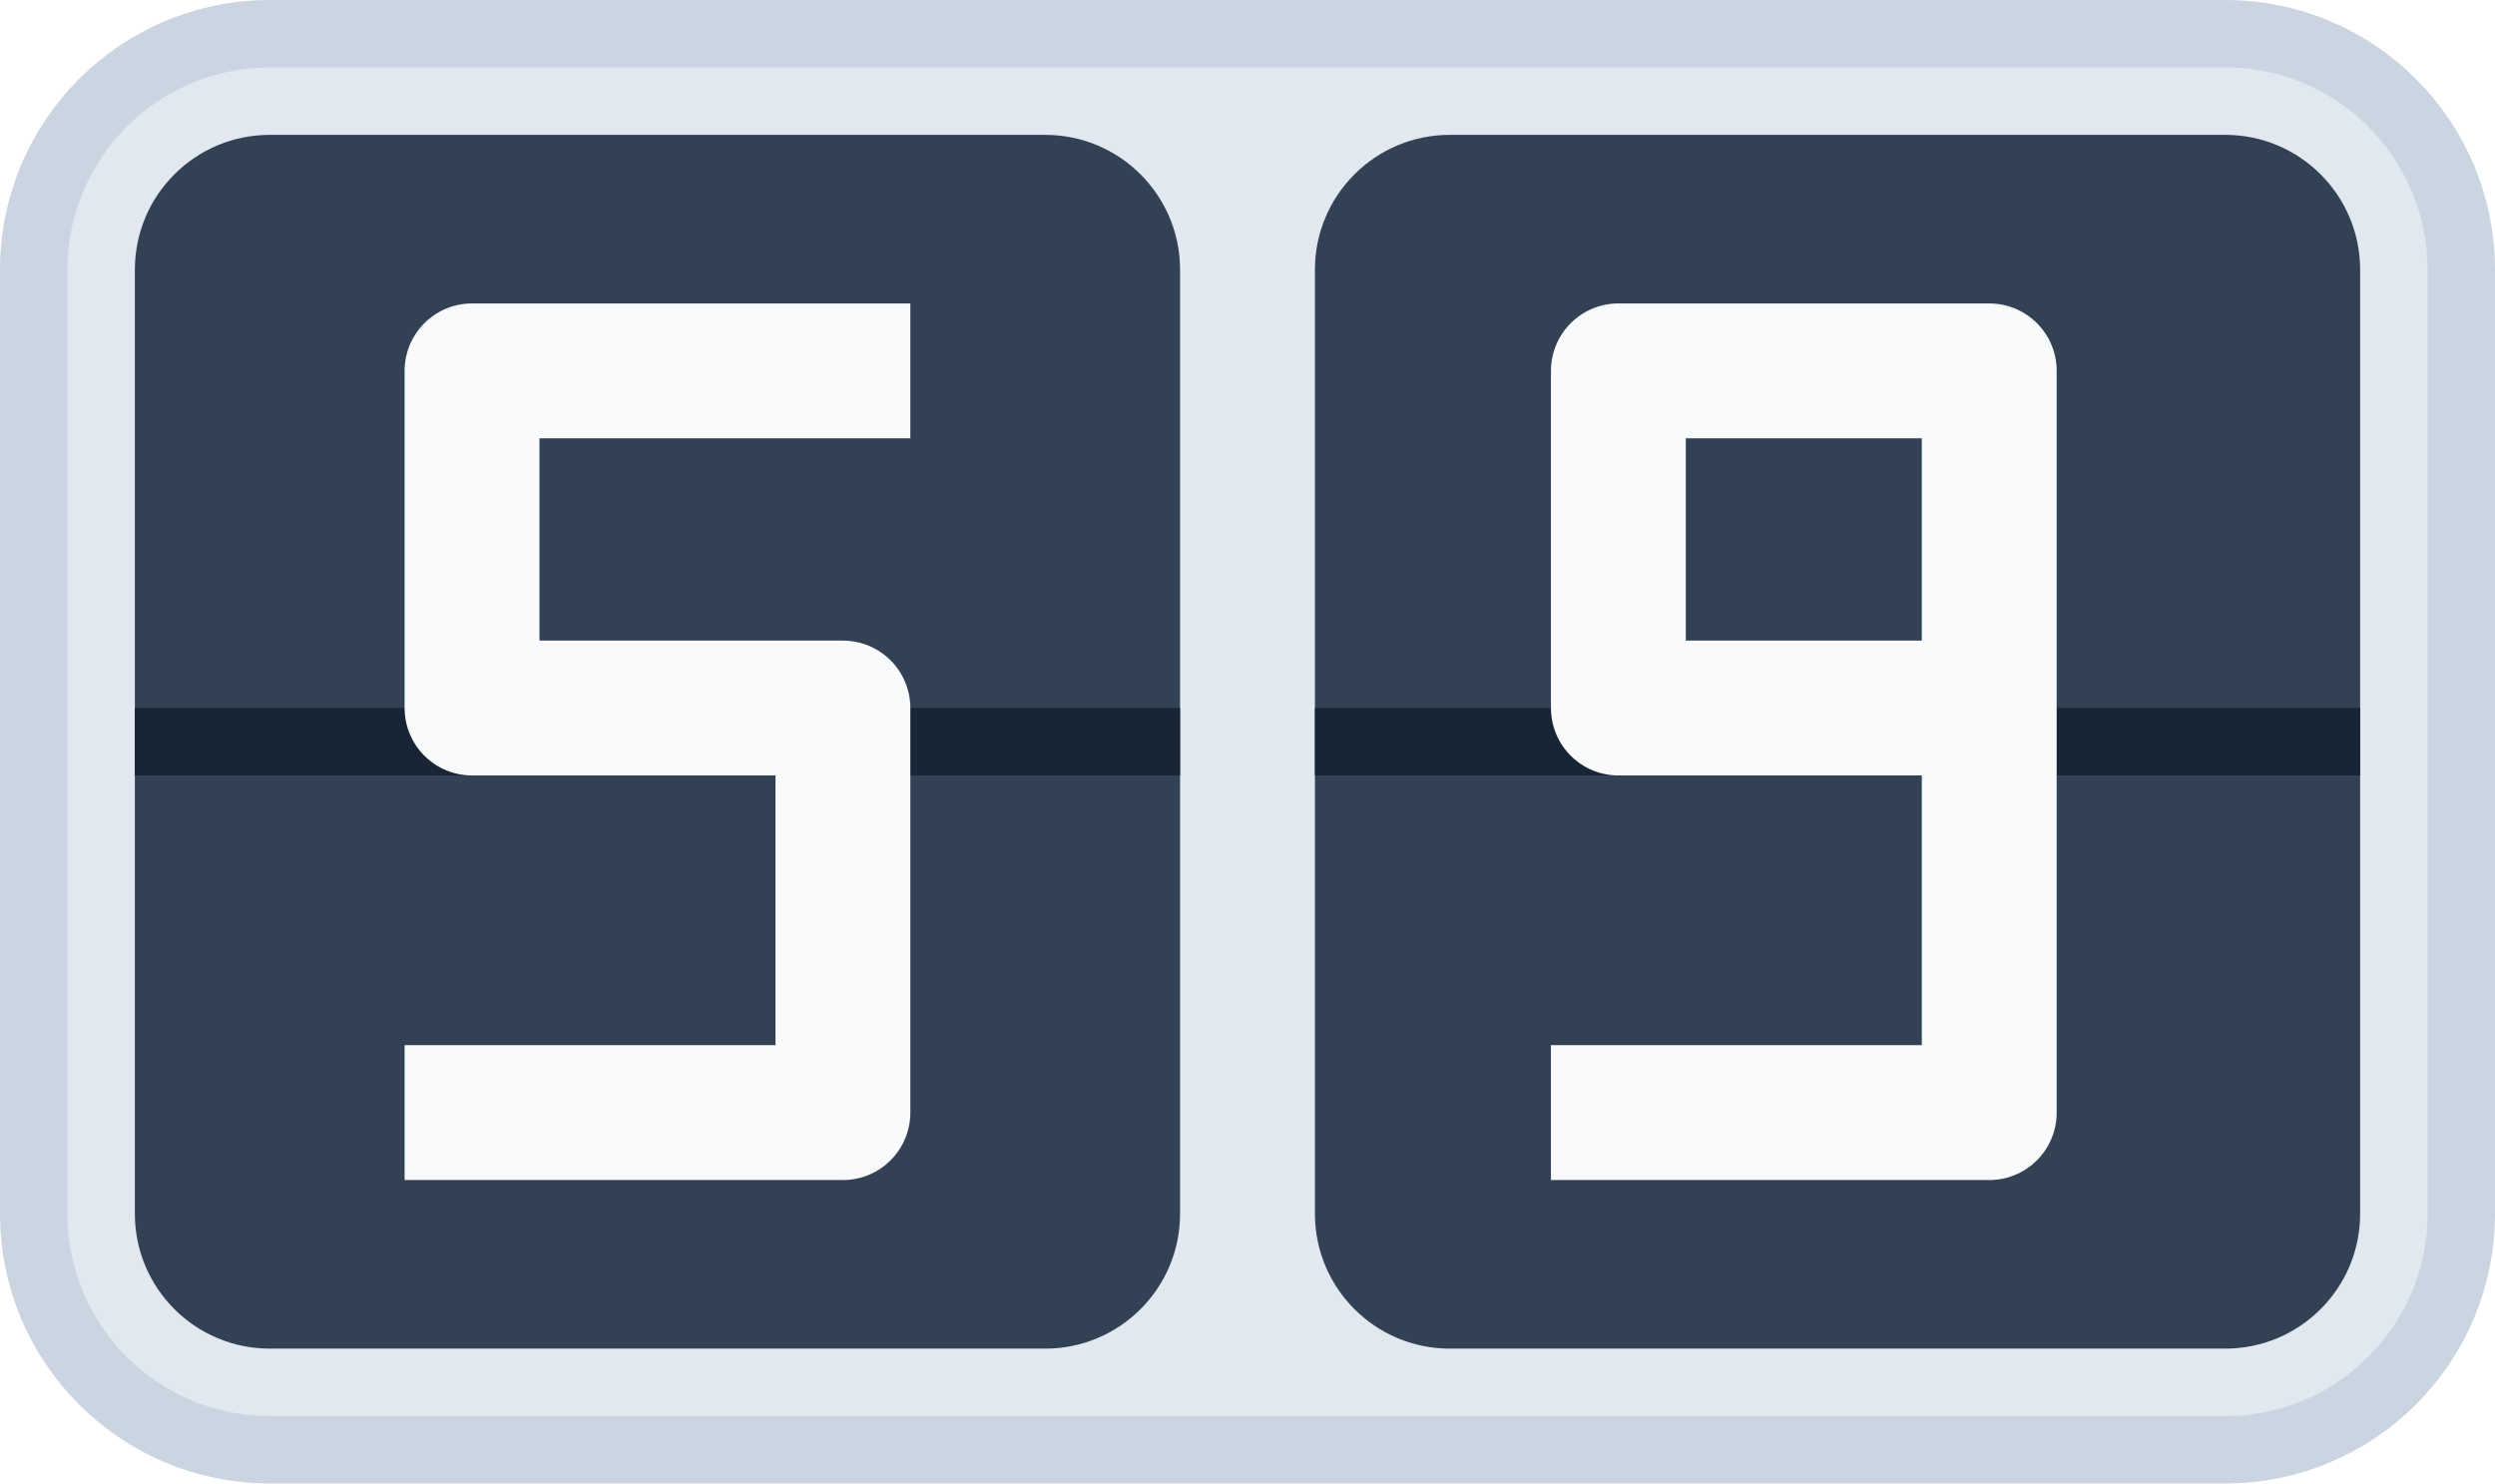
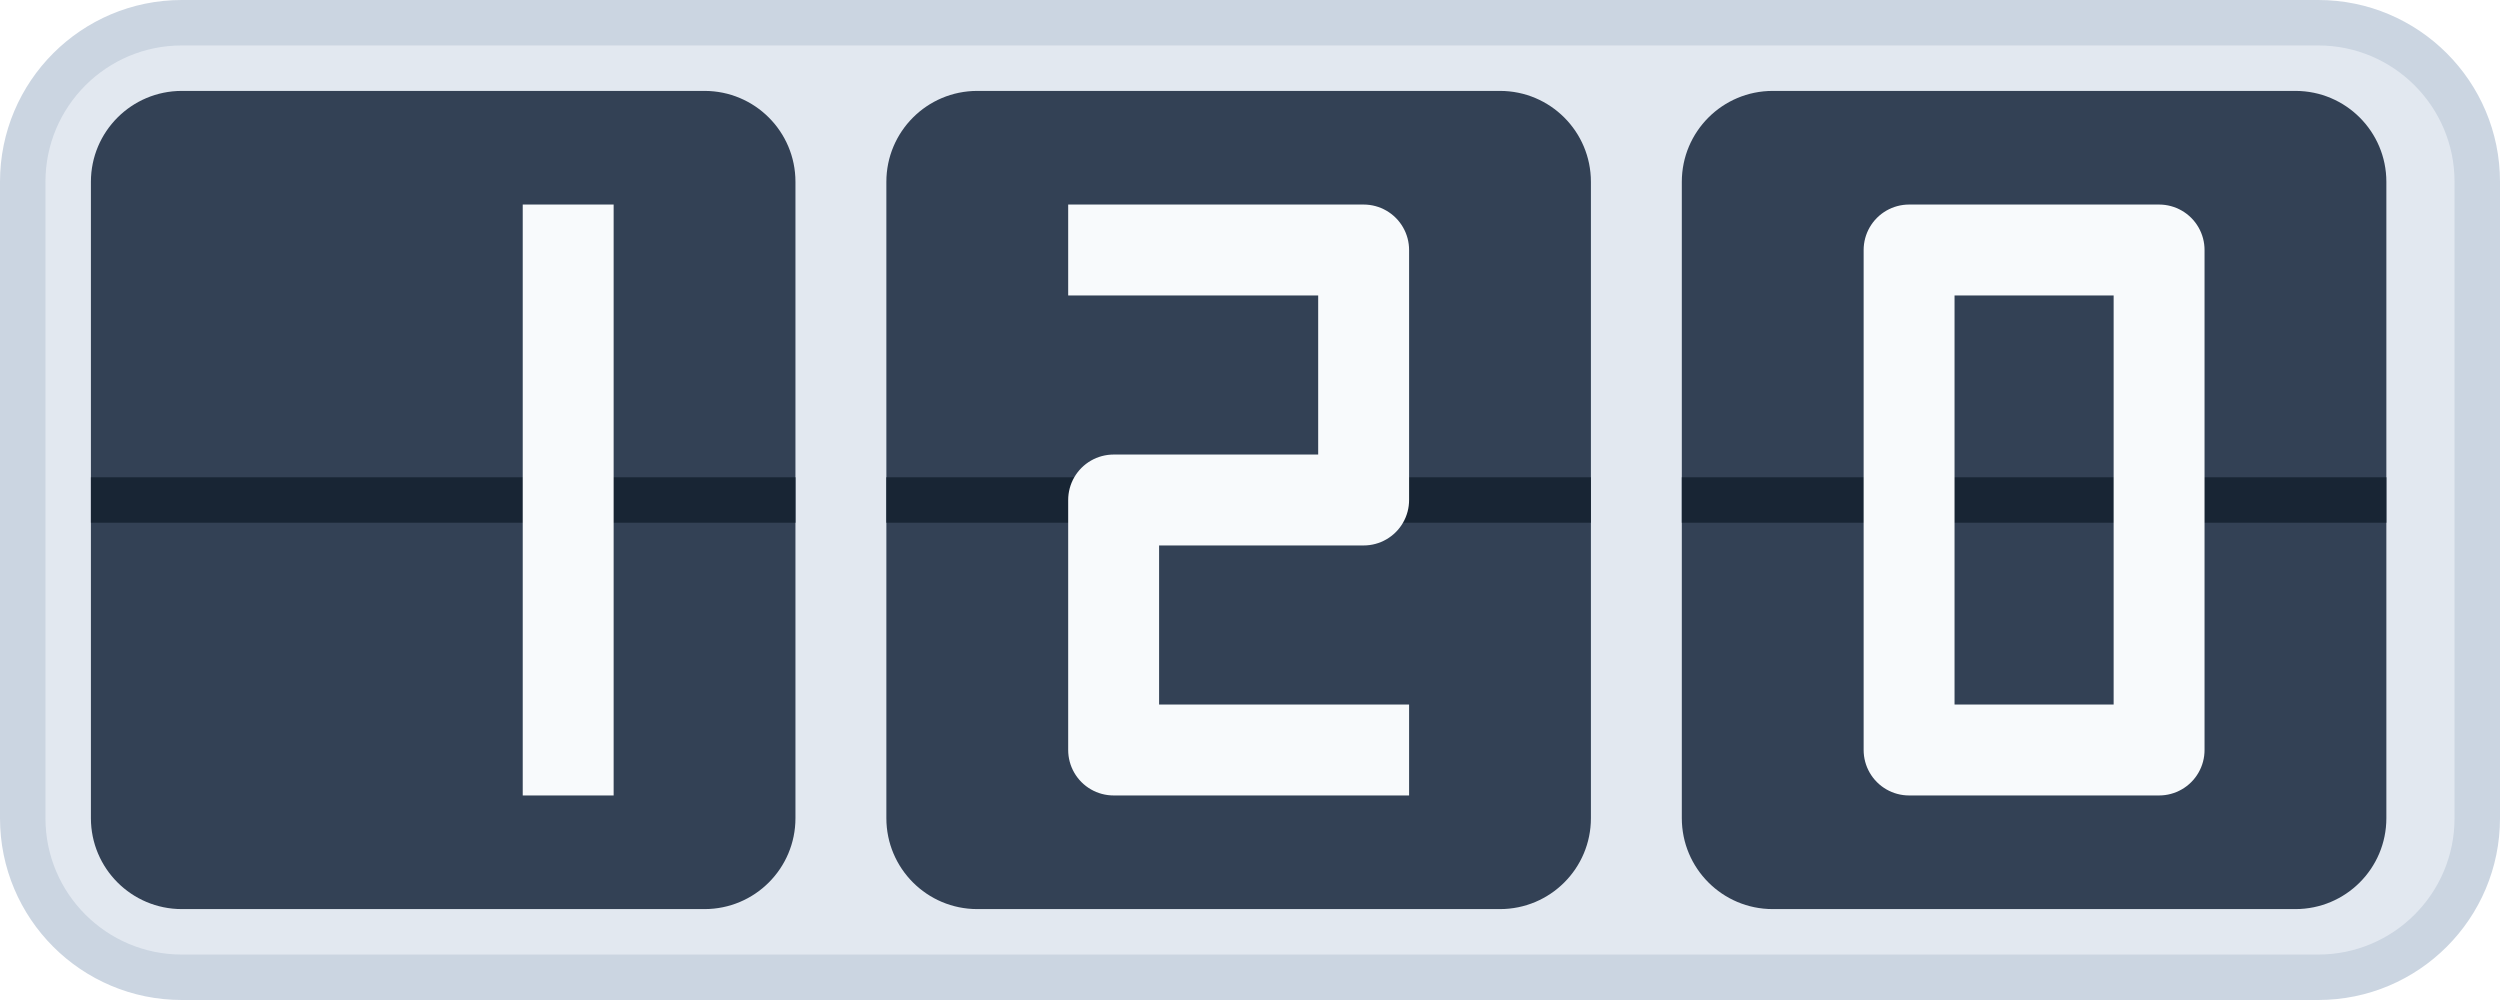
- <svg xmlns="http://www.w3.org/2000/svg" width="37" height="22" viewBox="0 0 37 22" role="img" aria-label="59 restored packages">
-   <rect x="0.5" y="0.5" width="36" height="21" rx="3.5" fill="#e2e8f0" stroke="#cbd5e1" />
+ <svg xmlns="http://www.w3.org/2000/svg" width="55" height="22" viewBox="0 0 55 22" role="img" aria-label="120 repaired packages">
+   <rect x="0.5" y="0.5" width="54" height="21" rx="3.5" fill="#e2e8f0" stroke="#cbd5e1" />
  <rect x="2" y="2" width="15.5" height="18" rx="2" fill="#334155" />
  <rect x="19.5" y="2" width="15.5" height="18" rx="2" fill="#334155" />
-   <path d="M2 11h15.5M19.5 11H35" stroke="#182534" stroke-width="1" />
+   <rect x="37" y="2" width="15.5" height="18" rx="2" fill="#334155" />
+   <path d="M2 11h15.5M19.5 11H35M37 11h15.5" stroke="#182534" stroke-width="1" />
  <g fill="none" stroke="#f8fafc" stroke-width="2" stroke-linejoin="round" stroke-linecap="square">
-     <path d="M12.5 5.5H7v5h5.5v6H7" />
-     <path d="M29.5 10.5H24v-5h5.5v11H24" />
+     <path d="M12.5 5.5V16.5" />
+     <path d="M24.5 5.5H30V11H24.5V16.5H30" />
+     <path d="M42 5.5H47.5V16.5H42Z" />
  </g>
</svg>
